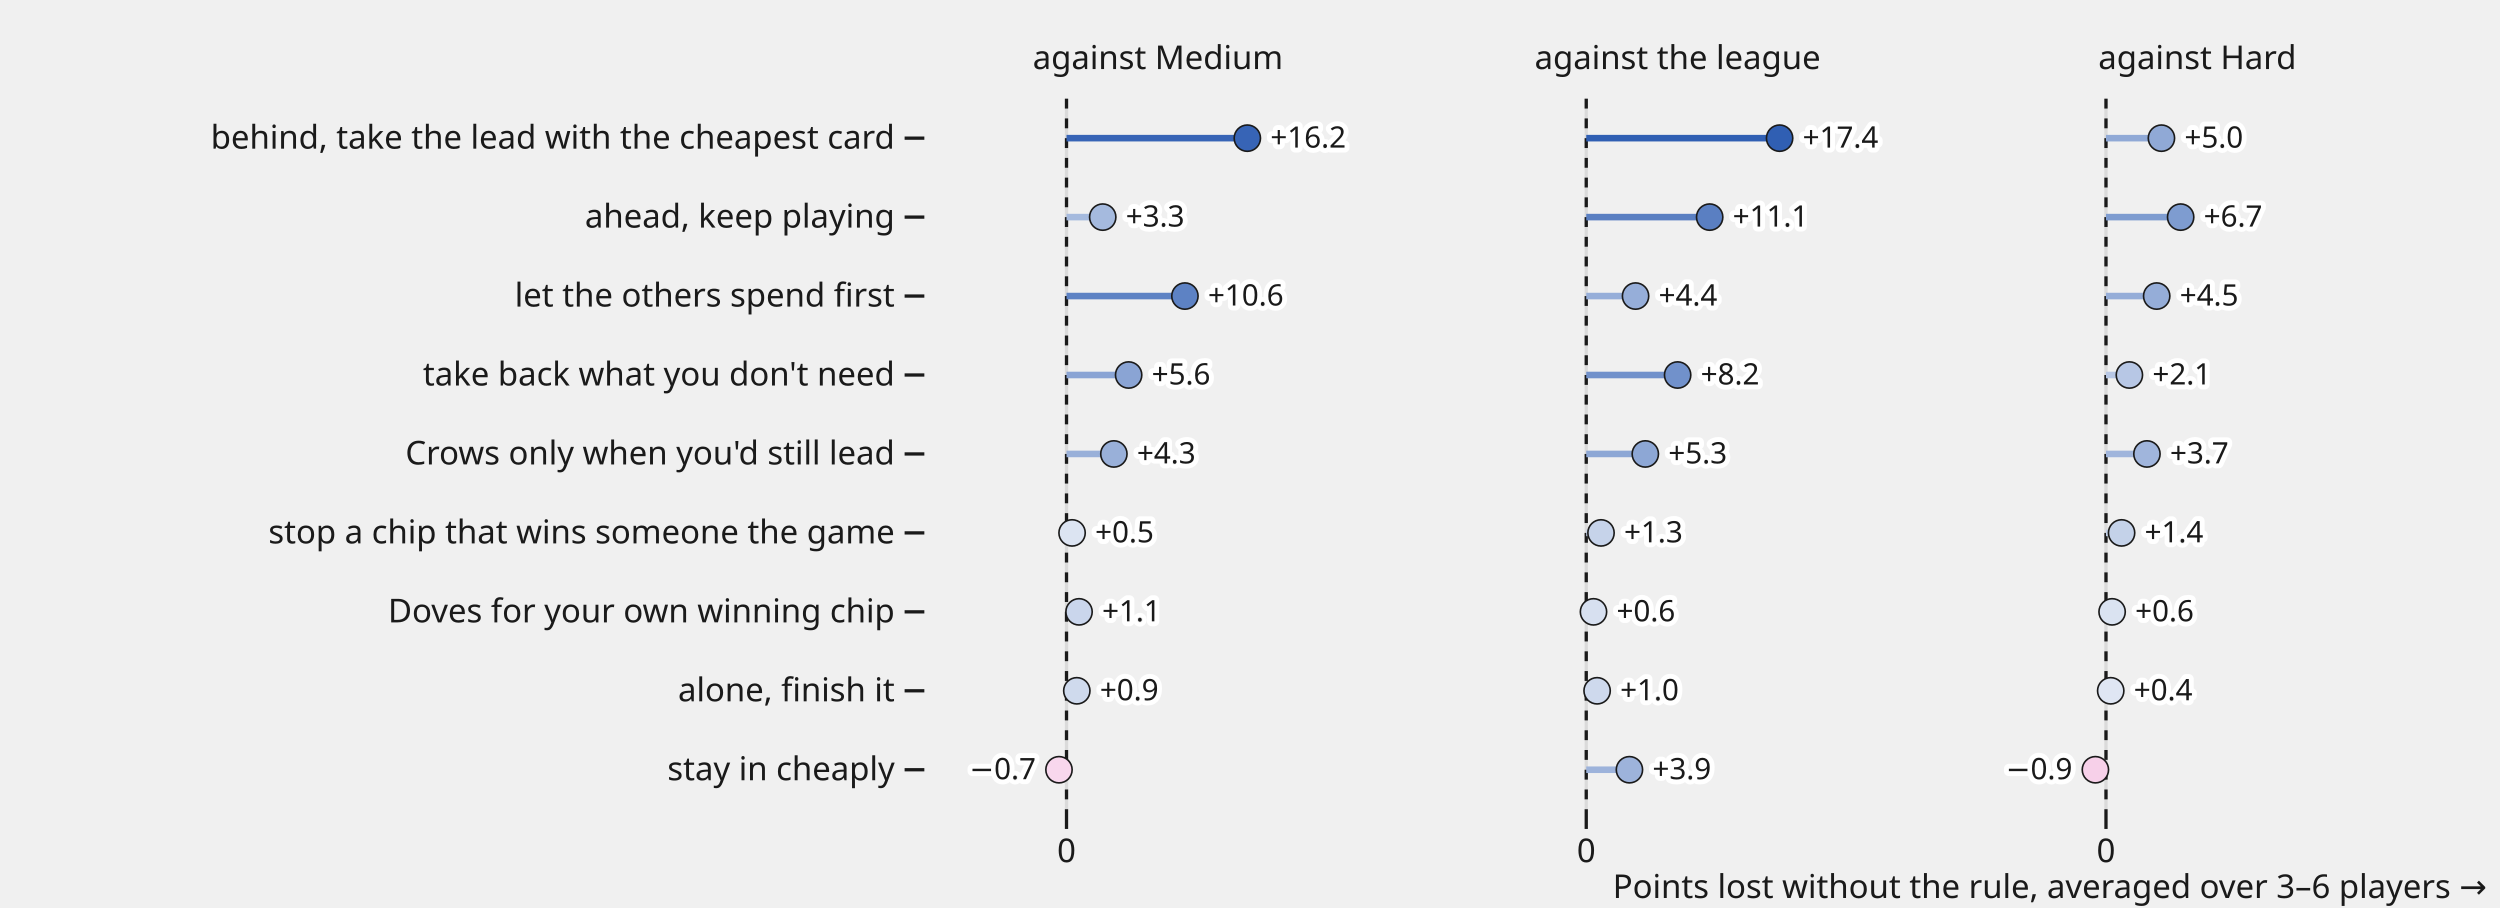
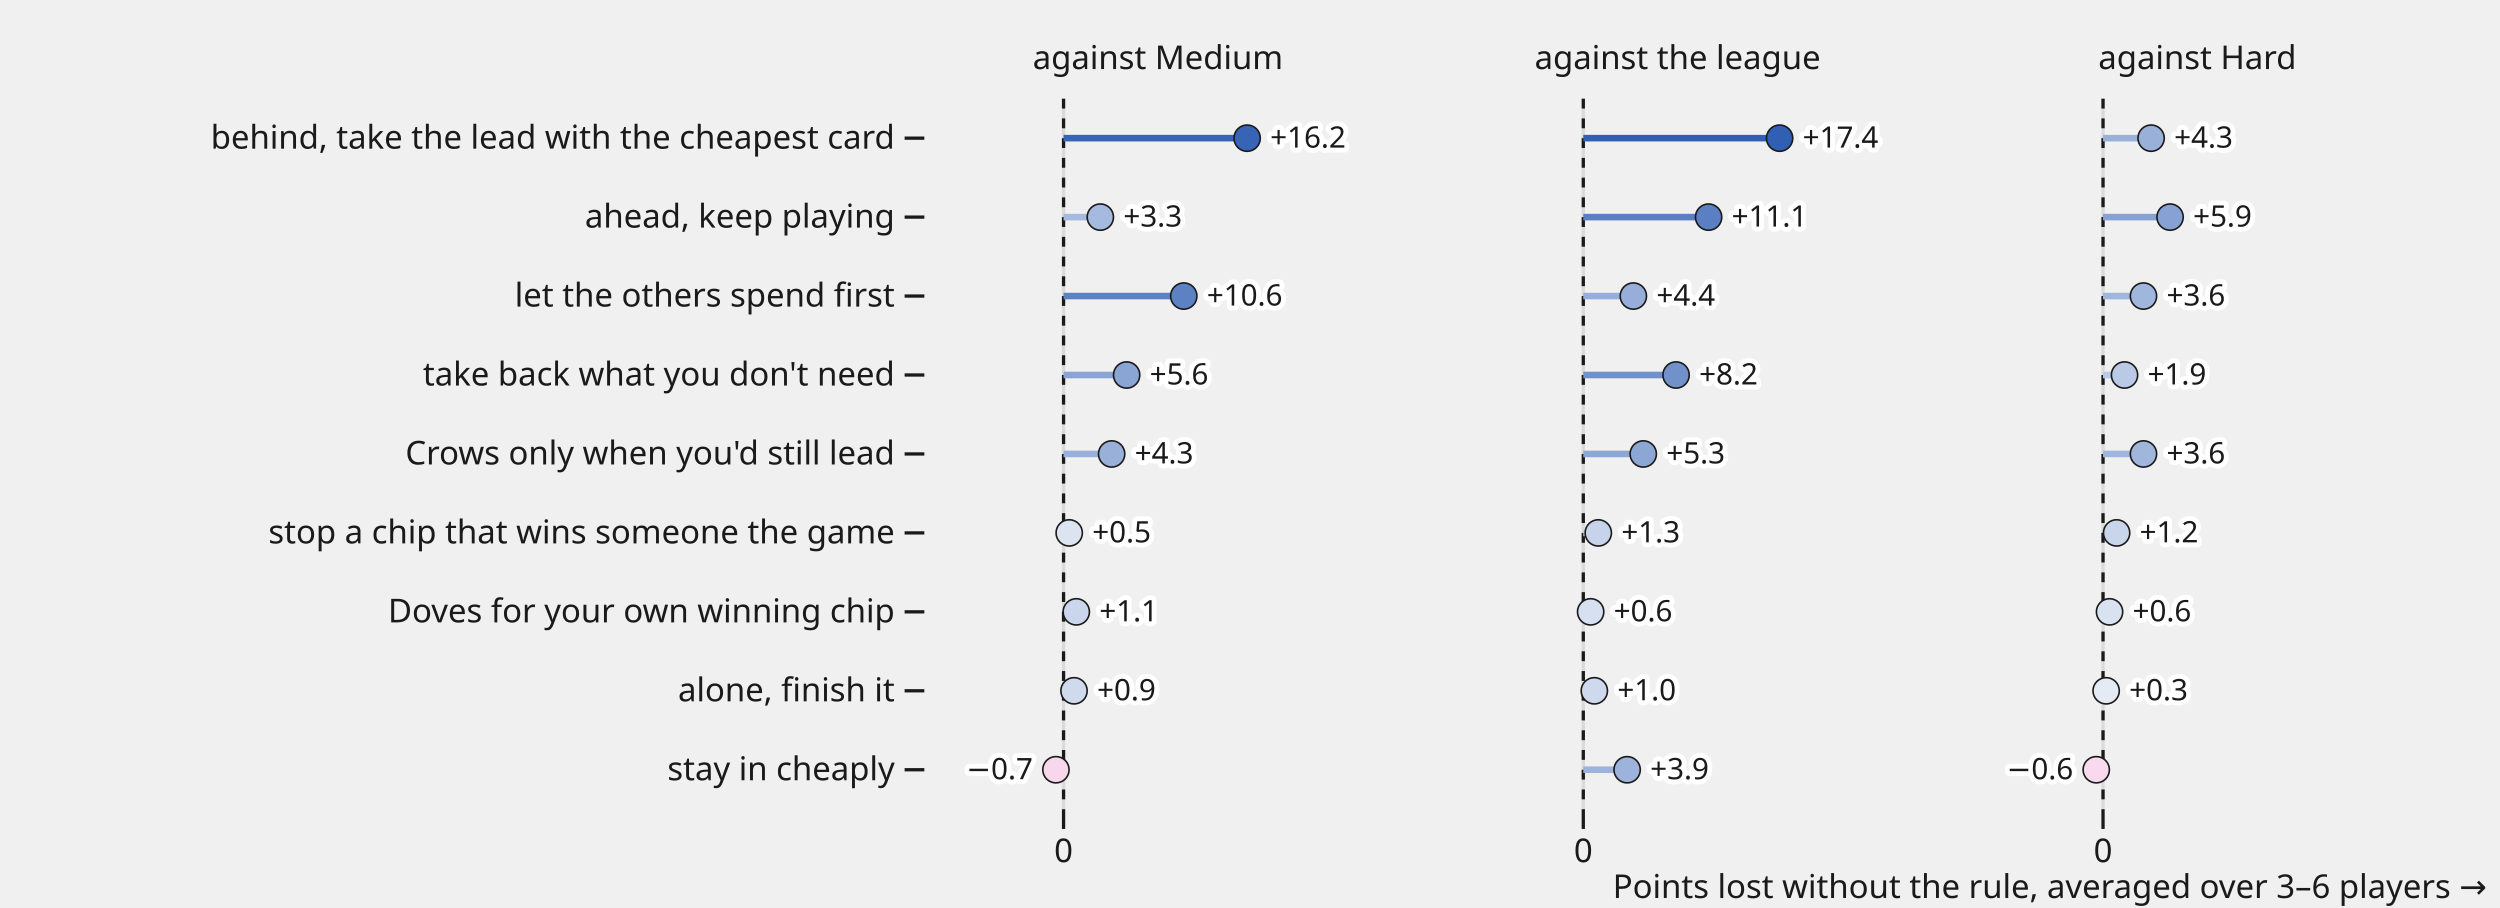
<svg xmlns="http://www.w3.org/2000/svg" class="plot-d6a7b5" fill="currentColor" font-family="system-ui, sans-serif" font-size="10" text-anchor="middle" width="760" height="276" viewBox="0 0 760 276" style="background: rgb(255, 255, 255); color: rgb(26, 26, 26);">
  <style>@media (prefers-color-scheme: dark) { :root { filter: invert(1) hue-rotate(180deg); background: none !important } }</style>
  <style>:where(.plot-d6a7b5) {
  --plot-background: white;
  display: block;
  height: auto;
  height: intrinsic;
  max-width: 100%;
}
:where(.plot-d6a7b5 text),
:where(.plot-d6a7b5 tspan) {
  white-space: pre;
}</style>
  <g aria-label="fx-axis tick label" transform="translate(0,-9)">
    <g transform="translate(1,0)">
      <text transform="translate(351,30)">against Medium</text>
    </g>
    <g transform="translate(159,0)">
      <text transform="translate(351,30)">against the league</text>
    </g>
    <g transform="translate(317,0)">
      <text transform="translate(351,30)">against Hard</text>
    </g>
  </g>
  <g aria-label="y-axis tick" aria-hidden="true">
    <g fill="none" stroke="currentColor" transform="translate(1,0)">
      <path transform="translate(280,42)" d="M0,0L-6,0" />
      <path transform="translate(280,66)" d="M0,0L-6,0" />
      <path transform="translate(280,90)" d="M0,0L-6,0" />
      <path transform="translate(280,114)" d="M0,0L-6,0" />
      <path transform="translate(280,138)" d="M0,0L-6,0" />
      <path transform="translate(280,162)" d="M0,0L-6,0" />
      <path transform="translate(280,186)" d="M0,0L-6,0" />
      <path transform="translate(280,210)" d="M0,0L-6,0" />
      <path transform="translate(280,234)" d="M0,0L-6,0" />
    </g>
  </g>
  <g aria-label="y-axis tick label" transform="translate(-9,0)">
    <g text-anchor="end" transform="translate(1,0)">
      <text y="0.32em" transform="translate(280,42)">behind, take the lead with the cheapest card</text>
      <text y="0.32em" transform="translate(280,66)">ahead, keep playing</text>
      <text y="0.32em" transform="translate(280,90)">let the others spend first</text>
      <text y="0.32em" transform="translate(280,114)">take back what you don't need</text>
      <text y="0.32em" transform="translate(280,138)">Crows only when you'd still lead</text>
      <text y="0.32em" transform="translate(280,162)">stop a chip that wins someone the game</text>
      <text y="0.32em" transform="translate(280,186)">Doves for your own winning chip</text>
      <text y="0.32em" transform="translate(280,210)">alone, finish it</text>
      <text y="0.32em" transform="translate(280,234)">stay in cheaply</text>
    </g>
  </g>
  <g aria-label="x-grid" aria-hidden="true">
    <g stroke="currentColor" stroke-opacity="0.1" transform="translate(1,0)">
-       <line x1="323.219" x2="323.219" y1="30" y2="246" />
+       <line x1="322.322" x2="322.322" y1="30" y2="246" />
    </g>
    <g stroke="currentColor" stroke-opacity="0.1" transform="translate(159,0)">
-       <line x1="323.219" x2="323.219" y1="30" y2="246" />
+       <line x1="322.322" x2="322.322" y1="30" y2="246" />
    </g>
    <g stroke="currentColor" stroke-opacity="0.1" transform="translate(317,0)">
-       <line x1="323.219" x2="323.219" y1="30" y2="246" />
+       <line x1="322.322" x2="322.322" y1="30" y2="246" />
    </g>
  </g>
  <g aria-label="x-axis tick" aria-hidden="true">
    <g fill="none" stroke="currentColor" transform="translate(1,0)">
-       <path transform="translate(323.2186,246)" d="M0,0L0,6" />
+       <path transform="translate(322.3218,246)" d="M0,0L0,6" />
    </g>
    <g fill="none" stroke="currentColor" transform="translate(159,0)">
-       <path transform="translate(323.2186,246)" d="M0,0L0,6" />
+       <path transform="translate(322.3218,246)" d="M0,0L0,6" />
    </g>
    <g fill="none" stroke="currentColor" transform="translate(317,0)">
-       <path transform="translate(323.2186,246)" d="M0,0L0,6" />
+       <path transform="translate(322.3218,246)" d="M0,0L0,6" />
    </g>
  </g>
  <g aria-label="x-axis tick label" transform="translate(0,9)">
    <g font-variant="tabular-nums" transform="translate(1,0)">
-       <text y="0.71em" transform="translate(323.2186,246)">0</text>
+       <text y="0.71em" transform="translate(322.3218,246)">0</text>
    </g>
    <g font-variant="tabular-nums" transform="translate(159,0)">
-       <text y="0.71em" transform="translate(323.2186,246)">0</text>
+       <text y="0.71em" transform="translate(322.3218,246)">0</text>
    </g>
    <g font-variant="tabular-nums" transform="translate(317,0)">
-       <text y="0.71em" transform="translate(323.2186,246)">0</text>
+       <text y="0.71em" transform="translate(322.3218,246)">0</text>
    </g>
  </g>
  <g aria-label="x-axis label" text-anchor="end" transform="translate(17,27)">
    <text transform="translate(739,246)">Points lost without the rule, averaged over 3–6 players →</text>
  </g>
  <g aria-label="rule">
    <g stroke="#1a1a1a" stroke-dasharray="3,3" transform="translate(1,0)">
-       <line x1="323.219" x2="323.219" y1="30" y2="246" />
+       <line x1="322.322" x2="322.322" y1="30" y2="246" />
    </g>
    <g stroke="#1a1a1a" stroke-dasharray="3,3" transform="translate(159,0)">
-       <line x1="323.219" x2="323.219" y1="30" y2="246" />
+       <line x1="322.322" x2="322.322" y1="30" y2="246" />
    </g>
    <g stroke="#1a1a1a" stroke-dasharray="3,3" transform="translate(317,0)">
-       <line x1="323.219" x2="323.219" y1="30" y2="246" />
+       <line x1="322.322" x2="322.322" y1="30" y2="246" />
    </g>
  </g>
  <g aria-label="rule">
    <g stroke-width="2" transform="translate(1,0)">
-       <line x1="323.219" x2="378.189" y1="42" y2="42" stroke="rgb(55,100,182)" />
-       <line x1="323.219" x2="334.23" y1="66" y2="66" stroke="rgb(165,186,222)" />
-       <line x1="323.219" x2="359.216" y1="90" y2="90" stroke="rgb(93,130,196)" />
-       <line x1="323.219" x2="342.107" y1="114" y2="114" stroke="rgb(138,164,212)" />
-       <line x1="323.219" x2="337.617" y1="138" y2="138" stroke="rgb(153,176,217)" />
-       <line x1="323.219" x2="324.913" y1="162" y2="162" stroke="rgb(220,228,242)" />
-       <line x1="323.219" x2="327.03" y1="186" y2="186" stroke="rgb(202,214,236)" />
-       <line x1="323.219" x2="326.352" y1="210" y2="210" stroke="rgb(207,218,237)" />
-       <line x1="323.219" x2="320.932" y1="234" y2="234" stroke="rgb(248,215,237)" />
+       <line x1="322.322" x2="378.13" y1="42" y2="42" stroke="rgb(55,100,182)" />
+       <line x1="322.322" x2="333.501" y1="66" y2="66" stroke="rgb(165,186,222)" />
+       <line x1="322.322" x2="358.868" y1="90" y2="90" stroke="rgb(93,130,196)" />
+       <line x1="322.322" x2="341.498" y1="114" y2="114" stroke="rgb(138,164,212)" />
+       <line x1="322.322" x2="336.94" y1="138" y2="138" stroke="rgb(153,176,217)" />
+       <line x1="322.322" x2="324.042" y1="162" y2="162" stroke="rgb(220,228,242)" />
+       <line x1="322.322" x2="326.191" y1="186" y2="186" stroke="rgb(202,214,236)" />
+       <line x1="322.322" x2="325.503" y1="210" y2="210" stroke="rgb(207,218,237)" />
+       <line x1="322.322" x2="320" y1="234" y2="234" stroke="rgb(248,215,237)" />
    </g>
    <g stroke-width="2" transform="translate(159,0)">
-       <line x1="323.219" x2="382" y1="42" y2="42" stroke="rgb(48,95,179)" />
-       <line x1="323.219" x2="360.74" y1="66" y2="66" stroke="rgb(90,127,194)" />
-       <line x1="323.219" x2="338.21" y1="90" y2="90" stroke="rgb(150,174,217)" />
-       <line x1="323.219" x2="351" y1="114" y2="114" stroke="rgb(113,145,203)" />
-       <line x1="323.219" x2="341.175" y1="138" y2="138" stroke="rgb(141,167,213)" />
-       <line x1="323.219" x2="327.708" y1="162" y2="162" stroke="rgb(198,211,234)" />
-       <line x1="323.219" x2="325.421" y1="186" y2="186" stroke="rgb(215,224,240)" />
-       <line x1="323.219" x2="326.522" y1="210" y2="210" stroke="rgb(206,217,237)" />
-       <line x1="323.219" x2="336.347" y1="234" y2="234" stroke="rgb(157,179,219)" />
+       <line x1="322.322" x2="382" y1="42" y2="42" stroke="rgb(48,95,179)" />
+       <line x1="322.322" x2="360.416" y1="66" y2="66" stroke="rgb(90,127,194)" />
+       <line x1="322.322" x2="337.542" y1="90" y2="90" stroke="rgb(150,174,217)" />
+       <line x1="322.322" x2="350.527" y1="114" y2="114" stroke="rgb(113,145,203)" />
+       <line x1="322.322" x2="340.552" y1="138" y2="138" stroke="rgb(141,167,213)" />
+       <line x1="322.322" x2="326.879" y1="162" y2="162" stroke="rgb(198,211,234)" />
+       <line x1="322.322" x2="324.558" y1="186" y2="186" stroke="rgb(215,224,240)" />
+       <line x1="322.322" x2="325.675" y1="210" y2="210" stroke="rgb(206,217,237)" />
+       <line x1="322.322" x2="335.65" y1="234" y2="234" stroke="rgb(157,179,219)" />
    </g>
    <g stroke-width="2" transform="translate(317,0)">
-       <line x1="323.219" x2="340.074" y1="42" y2="42" stroke="rgb(144,169,214)" />
-       <line x1="323.219" x2="345.918" y1="66" y2="66" stroke="rgb(126,156,208)" />
-       <line x1="323.219" x2="338.634" y1="90" y2="90" stroke="rgb(149,173,216)" />
-       <line x1="323.219" x2="330.333" y1="114" y2="114" stroke="rgb(183,199,229)" />
-       <line x1="323.219" x2="335.669" y1="138" y2="138" stroke="rgb(160,181,220)" />
-       <line x1="323.219" x2="327.962" y1="162" y2="162" stroke="rgb(196,210,233)" />
-       <line x1="323.219" x2="325.082" y1="186" y2="186" stroke="rgb(218,227,241)" />
-       <line x1="323.219" x2="324.658" y1="210" y2="210" stroke="rgb(223,230,243)" />
-       <line x1="323.219" x2="320" y1="234" y2="234" stroke="rgb(247,208,233)" />
+       <line x1="322.322" x2="336.94" y1="42" y2="42" stroke="rgb(153,176,217)" />
+       <line x1="322.322" x2="342.702" y1="66" y2="66" stroke="rgb(134,161,211)" />
+       <line x1="322.322" x2="334.619" y1="90" y2="90" stroke="rgb(161,182,221)" />
+       <line x1="322.322" x2="328.857" y1="114" y2="114" stroke="rgb(186,202,230)" />
+       <line x1="322.322" x2="334.619" y1="138" y2="138" stroke="rgb(161,182,221)" />
+       <line x1="322.322" x2="326.449" y1="162" y2="162" stroke="rgb(201,213,235)" />
+       <line x1="322.322" x2="324.3" y1="186" y2="186" stroke="rgb(217,226,241)" />
+       <line x1="322.322" x2="323.268" y1="210" y2="210" stroke="rgb(229,235,245)" />
+       <line x1="322.322" x2="320.258" y1="234" y2="234" stroke="rgb(249,217,238)" />
    </g>
  </g>
  <g aria-label="dot">
    <g stroke="#1a1a1a" stroke-width="0.5" transform="translate(1,0)">
-       <circle cx="378.189" cy="42" r="4" fill="rgb(55,100,182)" />
-       <circle cx="334.23" cy="66" r="4" fill="rgb(165,186,222)" />
-       <circle cx="359.216" cy="90" r="4" fill="rgb(93,130,196)" />
-       <circle cx="342.107" cy="114" r="4" fill="rgb(138,164,212)" />
-       <circle cx="337.617" cy="138" r="4" fill="rgb(153,176,217)" />
-       <circle cx="324.913" cy="162" r="4" fill="rgb(220,228,242)" />
-       <circle cx="327.03" cy="186" r="4" fill="rgb(202,214,236)" />
-       <circle cx="326.352" cy="210" r="4" fill="rgb(207,218,237)" />
-       <circle cx="320.932" cy="234" r="4" fill="rgb(248,215,237)" />
+       <circle cx="378.13" cy="42" r="4" fill="rgb(55,100,182)" />
+       <circle cx="333.501" cy="66" r="4" fill="rgb(165,186,222)" />
+       <circle cx="358.868" cy="90" r="4" fill="rgb(93,130,196)" />
+       <circle cx="341.498" cy="114" r="4" fill="rgb(138,164,212)" />
+       <circle cx="336.94" cy="138" r="4" fill="rgb(153,176,217)" />
+       <circle cx="324.042" cy="162" r="4" fill="rgb(220,228,242)" />
+       <circle cx="326.191" cy="186" r="4" fill="rgb(202,214,236)" />
+       <circle cx="325.503" cy="210" r="4" fill="rgb(207,218,237)" />
+       <circle cx="320" cy="234" r="4" fill="rgb(248,215,237)" />
    </g>
    <g stroke="#1a1a1a" stroke-width="0.5" transform="translate(159,0)">
      <circle cx="382" cy="42" r="4" fill="rgb(48,95,179)" />
-       <circle cx="360.74" cy="66" r="4" fill="rgb(90,127,194)" />
-       <circle cx="338.21" cy="90" r="4" fill="rgb(150,174,217)" />
-       <circle cx="351" cy="114" r="4" fill="rgb(113,145,203)" />
-       <circle cx="341.175" cy="138" r="4" fill="rgb(141,167,213)" />
-       <circle cx="327.708" cy="162" r="4" fill="rgb(198,211,234)" />
-       <circle cx="325.421" cy="186" r="4" fill="rgb(215,224,240)" />
-       <circle cx="326.522" cy="210" r="4" fill="rgb(206,217,237)" />
-       <circle cx="336.347" cy="234" r="4" fill="rgb(157,179,219)" />
+       <circle cx="360.416" cy="66" r="4" fill="rgb(90,127,194)" />
+       <circle cx="337.542" cy="90" r="4" fill="rgb(150,174,217)" />
+       <circle cx="350.527" cy="114" r="4" fill="rgb(113,145,203)" />
+       <circle cx="340.552" cy="138" r="4" fill="rgb(141,167,213)" />
+       <circle cx="326.879" cy="162" r="4" fill="rgb(198,211,234)" />
+       <circle cx="324.558" cy="186" r="4" fill="rgb(215,224,240)" />
+       <circle cx="325.675" cy="210" r="4" fill="rgb(206,217,237)" />
+       <circle cx="335.65" cy="234" r="4" fill="rgb(157,179,219)" />
    </g>
    <g stroke="#1a1a1a" stroke-width="0.5" transform="translate(317,0)">
-       <circle cx="340.074" cy="42" r="4" fill="rgb(144,169,214)" />
-       <circle cx="345.918" cy="66" r="4" fill="rgb(126,156,208)" />
-       <circle cx="338.634" cy="90" r="4" fill="rgb(149,173,216)" />
-       <circle cx="330.333" cy="114" r="4" fill="rgb(183,199,229)" />
-       <circle cx="335.669" cy="138" r="4" fill="rgb(160,181,220)" />
-       <circle cx="327.962" cy="162" r="4" fill="rgb(196,210,233)" />
-       <circle cx="325.082" cy="186" r="4" fill="rgb(218,227,241)" />
-       <circle cx="324.658" cy="210" r="4" fill="rgb(223,230,243)" />
-       <circle cx="320" cy="234" r="4" fill="rgb(247,208,233)" />
+       <circle cx="336.94" cy="42" r="4" fill="rgb(153,176,217)" />
+       <circle cx="342.702" cy="66" r="4" fill="rgb(134,161,211)" />
+       <circle cx="334.619" cy="90" r="4" fill="rgb(161,182,221)" />
+       <circle cx="328.857" cy="114" r="4" fill="rgb(186,202,230)" />
+       <circle cx="334.619" cy="138" r="4" fill="rgb(161,182,221)" />
+       <circle cx="326.449" cy="162" r="4" fill="rgb(201,213,235)" />
+       <circle cx="324.3" cy="186" r="4" fill="rgb(217,226,241)" />
+       <circle cx="323.268" cy="210" r="4" fill="rgb(229,235,245)" />
+       <circle cx="320.258" cy="234" r="4" fill="rgb(249,217,238)" />
    </g>
  </g>
  <g aria-label="text" transform="translate(7,0)">
    <g stroke="#ffffff" stroke-width="3" stroke-linejoin="round" paint-order="stroke" text-anchor="start" font-size="9" transform="translate(1,0)">
-       <text y="0.32em" transform="translate(378.1885,42)">+16.2</text>
-       <text y="0.32em" transform="translate(334.2295,66)">+3.3</text>
-       <text y="0.32em" transform="translate(359.2158,90)">+10.6</text>
-       <text y="0.32em" transform="translate(342.1066,114)">+5.6</text>
-       <text y="0.32em" transform="translate(337.6175,138)">+4.3</text>
-       <text y="0.32em" transform="translate(324.9126,162)">+0.5</text>
-       <text y="0.32em" transform="translate(327.0301,186)">+1.1</text>
-       <text y="0.32em" transform="translate(326.3525,210)">+0.9</text>
+       <text y="0.32em" transform="translate(378.1304,42)">+16.2</text>
+       <text y="0.32em" transform="translate(333.5007,66)">+3.3</text>
+       <text y="0.32em" transform="translate(358.8682,90)">+10.6</text>
+       <text y="0.32em" transform="translate(341.4979,114)">+5.6</text>
+       <text y="0.32em" transform="translate(336.9404,138)">+4.3</text>
+       <text y="0.32em" transform="translate(324.0416,162)">+0.5</text>
+       <text y="0.32em" transform="translate(326.1914,186)">+1.1</text>
+       <text y="0.32em" transform="translate(325.5035,210)">+0.9</text>
    </g>
    <g stroke="#ffffff" stroke-width="3" stroke-linejoin="round" paint-order="stroke" text-anchor="start" font-size="9" transform="translate(159,0)">
      <text y="0.32em" transform="translate(382,42)">+17.4</text>
-       <text y="0.32em" transform="translate(360.7404,66)">+11.1</text>
-       <text y="0.32em" transform="translate(338.2104,90)">+4.4</text>
-       <text y="0.32em" transform="translate(351,114)">+8.2</text>
-       <text y="0.32em" transform="translate(341.1749,138)">+5.3</text>
-       <text y="0.32em" transform="translate(327.7077,162)">+1.3</text>
-       <text y="0.32em" transform="translate(325.4208,186)">+0.6</text>
-       <text y="0.32em" transform="translate(326.5219,210)">+1.0</text>
-       <text y="0.32em" transform="translate(336.347,234)">+3.9</text>
+       <text y="0.32em" transform="translate(360.4161,66)">+11.1</text>
+       <text y="0.32em" transform="translate(337.5423,90)">+4.4</text>
+       <text y="0.32em" transform="translate(350.527,114)">+8.2</text>
+       <text y="0.32em" transform="translate(340.552,138)">+5.3</text>
+       <text y="0.32em" transform="translate(326.8793,162)">+1.3</text>
+       <text y="0.32em" transform="translate(324.5576,186)">+0.6</text>
+       <text y="0.32em" transform="translate(325.6755,210)">+1.0</text>
+       <text y="0.32em" transform="translate(335.6505,234)">+3.9</text>
    </g>
    <g stroke="#ffffff" stroke-width="3" stroke-linejoin="round" paint-order="stroke" text-anchor="start" font-size="9" transform="translate(317,0)">
-       <text y="0.32em" transform="translate(340.0738,42)">+5.0</text>
-       <text y="0.32em" transform="translate(345.918,66)">+6.7</text>
-       <text y="0.32em" transform="translate(338.6339,90)">+4.5</text>
-       <text y="0.32em" transform="translate(330.3333,114)">+2.1</text>
-       <text y="0.32em" transform="translate(335.6694,138)">+3.7</text>
-       <text y="0.32em" transform="translate(327.9617,162)">+1.4</text>
-       <text y="0.32em" transform="translate(325.082,186)">+0.6</text>
-       <text y="0.32em" transform="translate(324.6585,210)">+0.4</text>
+       <text y="0.32em" transform="translate(336.9404,42)">+4.3</text>
+       <text y="0.32em" transform="translate(342.7018,66)">+5.9</text>
+       <text y="0.32em" transform="translate(334.6186,90)">+3.6</text>
+       <text y="0.32em" transform="translate(328.8571,114)">+1.9</text>
+       <text y="0.32em" transform="translate(334.6186,138)">+3.6</text>
+       <text y="0.32em" transform="translate(326.4494,162)">+1.2</text>
+       <text y="0.32em" transform="translate(324.2996,186)">+0.6</text>
+       <text y="0.32em" transform="translate(323.2677,210)">+0.3</text>
    </g>
  </g>
  <g aria-label="text" transform="translate(-7,0)">
    <g stroke="#ffffff" stroke-width="3" stroke-linejoin="round" paint-order="stroke" text-anchor="end" font-size="9" transform="translate(1,0)">
-       <text y="0.32em" transform="translate(320.9317,234)">−0.7</text>
+       <text y="0.32em" transform="translate(320,234)">−0.7</text>
    </g>
    <g stroke="#ffffff" stroke-width="3" stroke-linejoin="round" paint-order="stroke" text-anchor="end" font-size="9" transform="translate(317,0)">
-       <text y="0.32em" transform="translate(320,234)">−0.9</text>
+       <text y="0.32em" transform="translate(320.258,234)">−0.6</text>
    </g>
  </g>
</svg>
